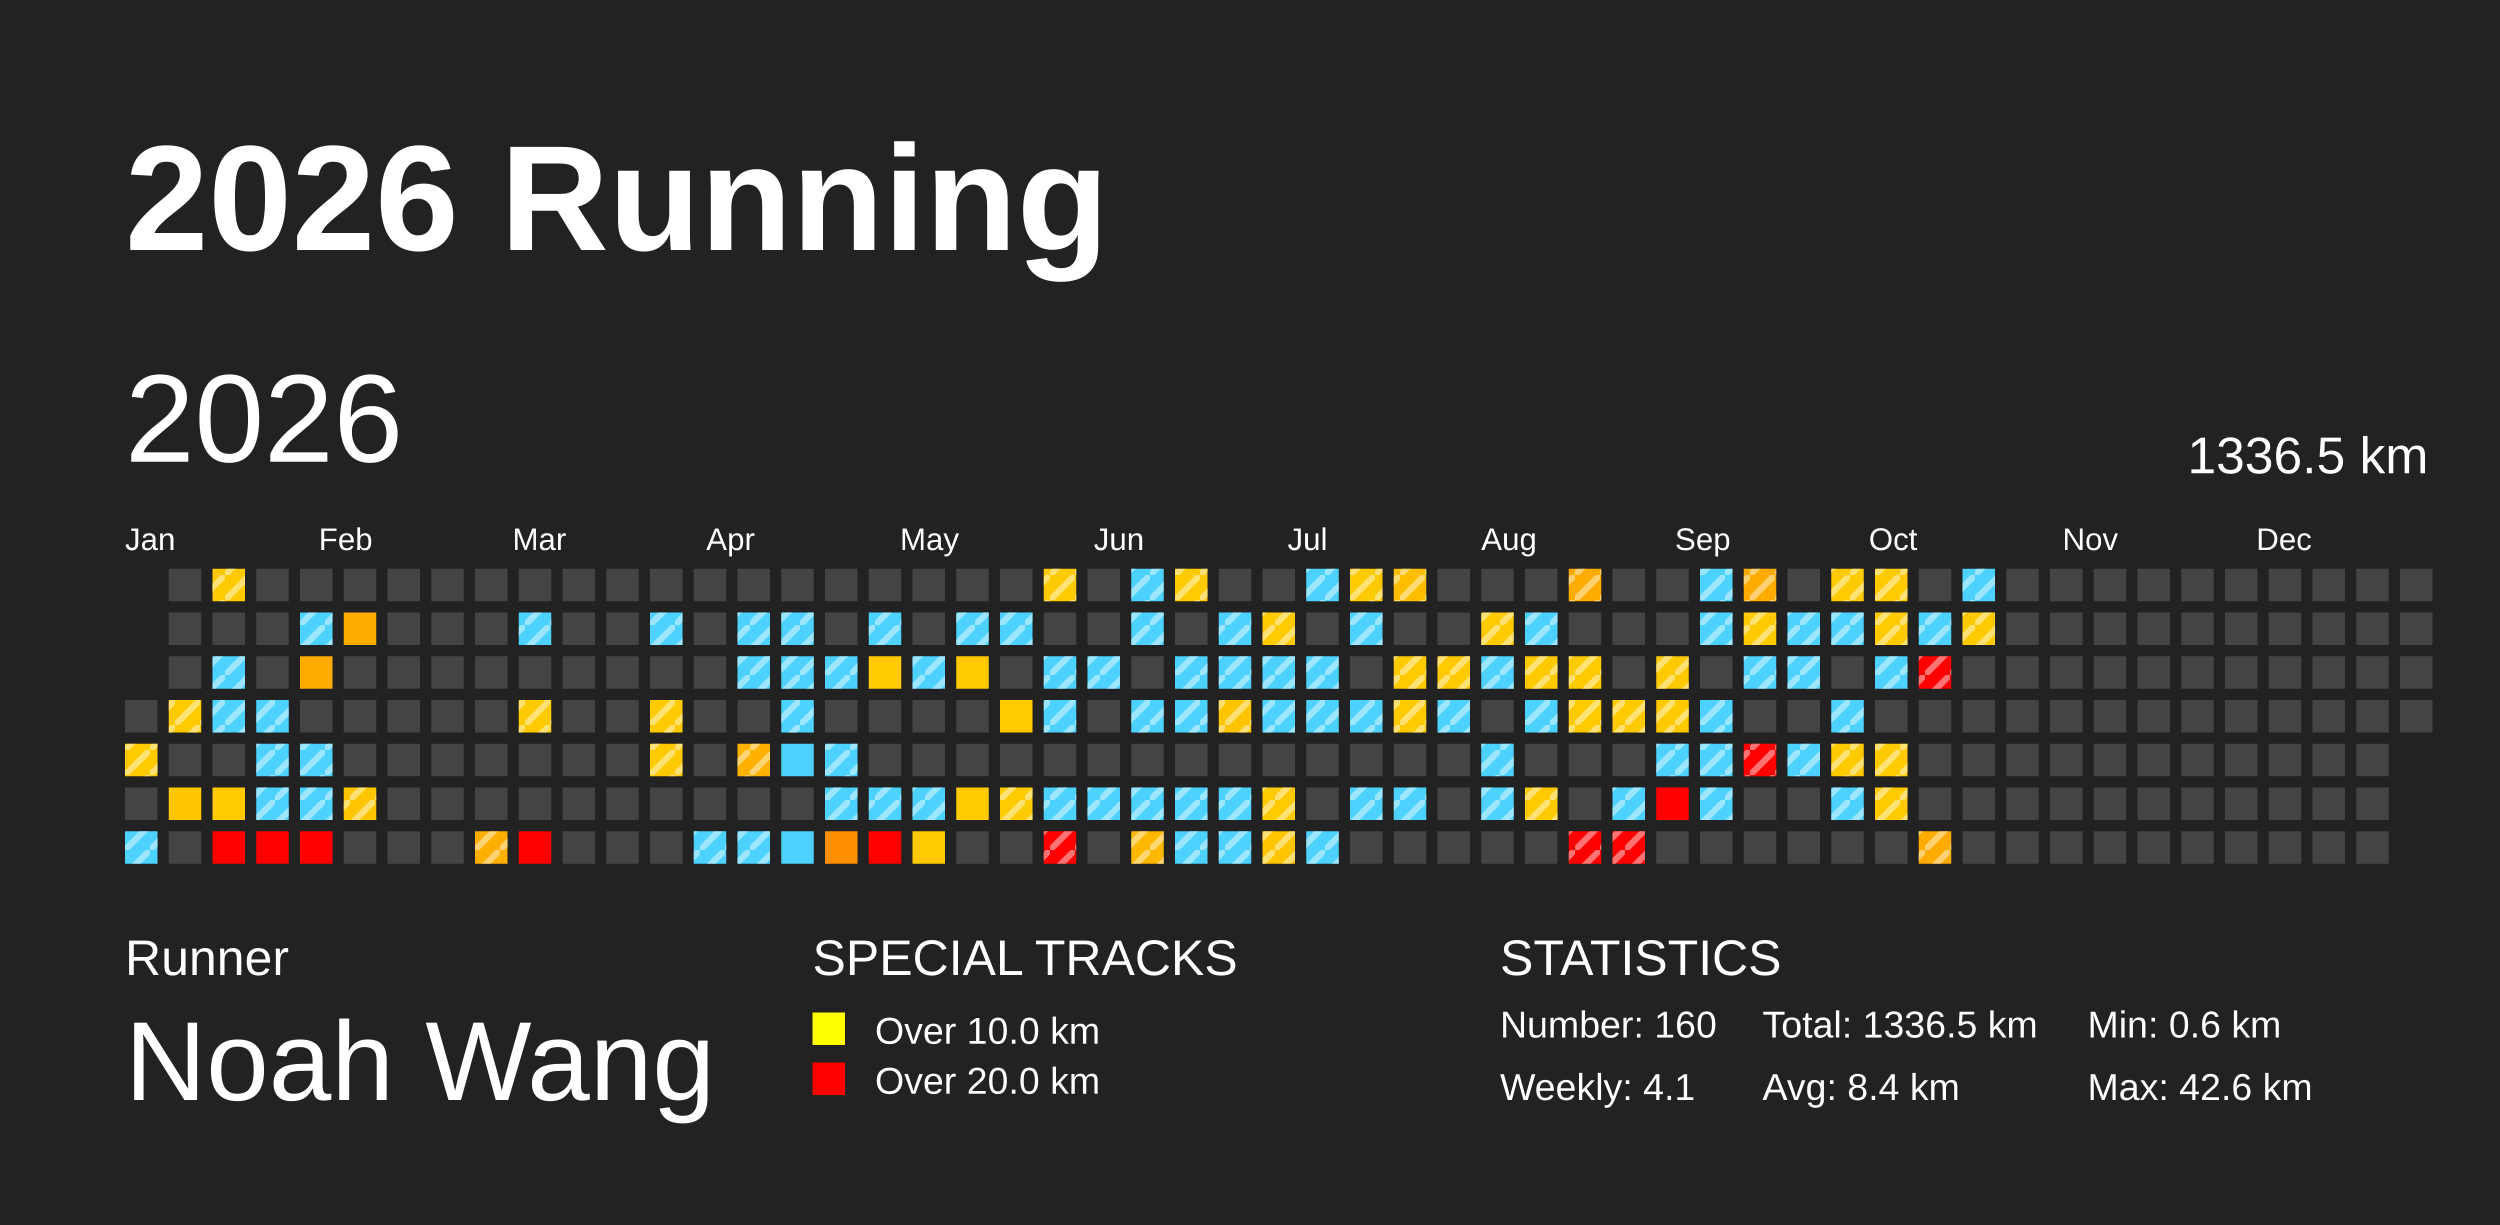
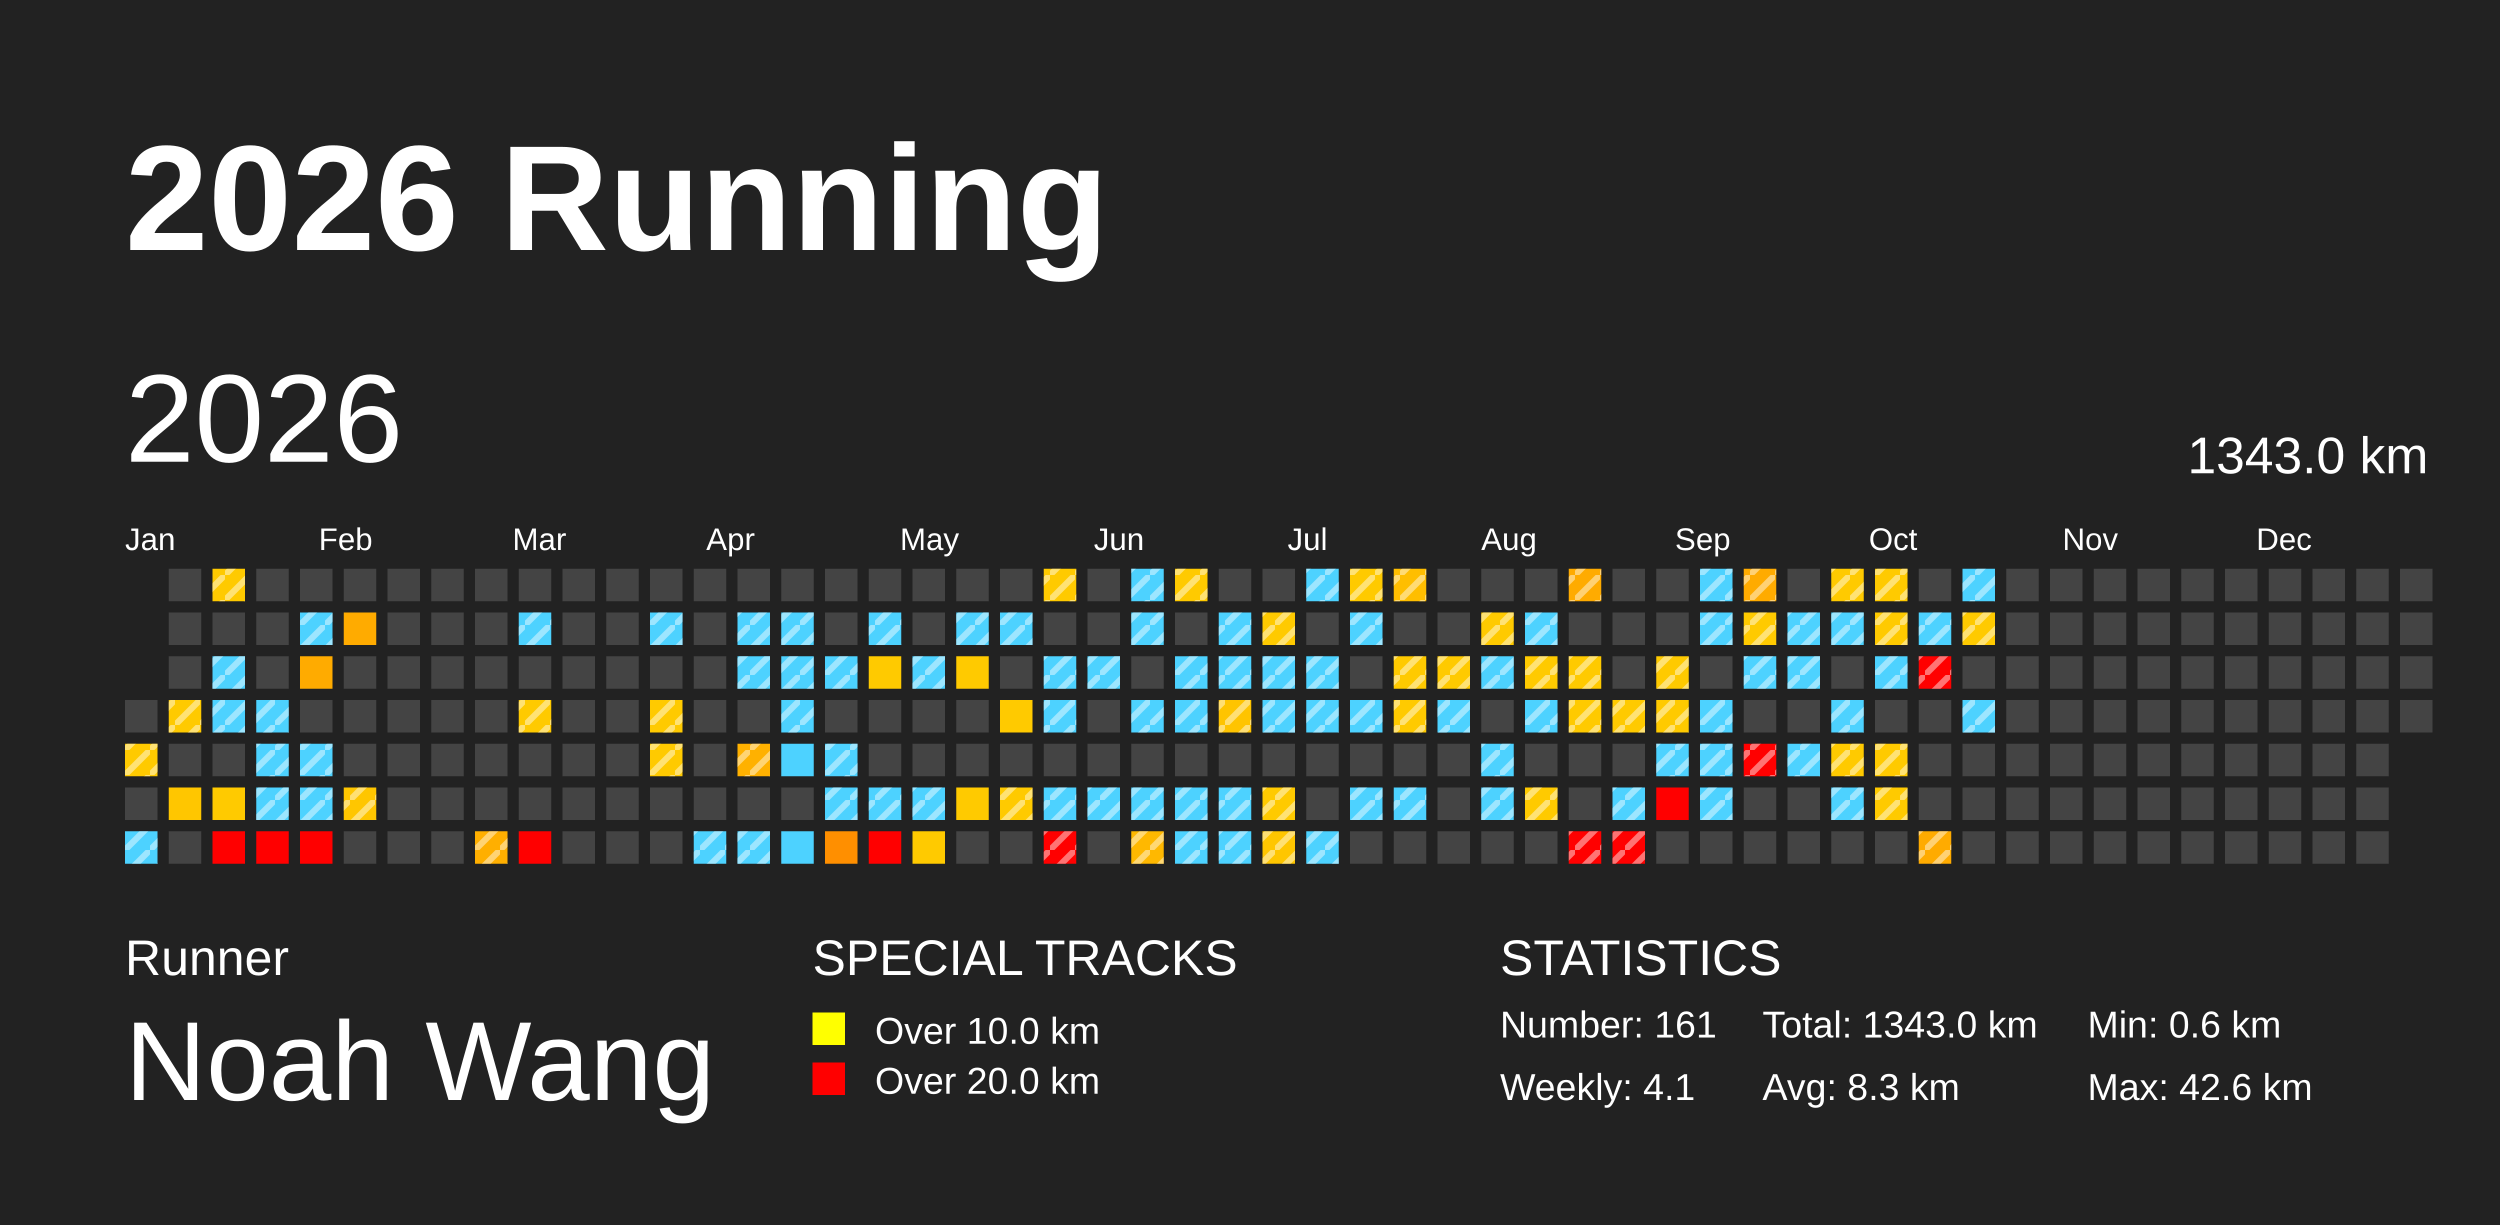
<svg xmlns="http://www.w3.org/2000/svg" baseProfile="full" height="98mm" version="1.1" viewBox="0,0,200,98" width="200mm">
  <defs>
    <pattern height="2" id="indoor-stripe" patternUnits="userSpaceOnUse" width="2">
      <line stroke="white" stroke-opacity="0.45" stroke-width="0.5" x1="0" x2="2" y1="2" y2="0" />
    </pattern>
  </defs>
  <rect fill="#222222" height="98" width="200" x="0" y="0" />
  <text fill="#FFFFFF" style="font-size:12px; font-family:Arial; font-weight:bold;" x="10" y="20">2026 Running</text>
  <text fill="#FFFFFF" style="font-size:4px; font-family:Arial" x="10" y="78">Runner</text>
  <text fill="#FFFFFF" style="font-size:9px; font-family:Arial" x="10" y="88">Noah Wang</text>
  <text fill="#FFFFFF" style="font-size:4px; font-family:Arial" x="65" y="78">SPECIAL TRACKS</text>
  <rect fill="yellow" height="2.6" width="2.6" x="65" y="81" />
  <text fill="#FFFFFF" style="font-size:3px; font-family:Arial" x="70" y="83.5">Over 10.0 km</text>
  <rect fill="red" height="2.6" width="2.6" x="65" y="85" />
  <text fill="#FFFFFF" style="font-size:3px; font-family:Arial" x="70" y="87.5">Over 20.0 km</text>
  <text fill="#FFFFFF" style="font-size:4px; font-family:Arial" x="120" y="78">STATISTICS</text>
-   <text fill="#FFFFFF" style="font-size:3px; font-family:Arial" x="120" y="83">Number: 160</text>
+   <text fill="#FFFFFF" style="font-size:3px; font-family:Arial" x="120" y="83">Number: 161</text>
  <text fill="#FFFFFF" style="font-size:3px; font-family:Arial" x="120" y="88">Weekly: 4.1</text>
-   <text fill="#FFFFFF" style="font-size:3px; font-family:Arial" x="141" y="83">Total: 1336.5 km</text>
-   <text fill="#FFFFFF" style="font-size:3px; font-family:Arial" x="141" y="88">Avg: 8.4 km</text>
+   <text fill="#FFFFFF" style="font-size:3px; font-family:Arial" x="141" y="83">Total: 1343.0 km</text>
+   <text fill="#FFFFFF" style="font-size:3px; font-family:Arial" x="141" y="88">Avg: 8.3 km</text>
  <text fill="#FFFFFF" style="font-size:3px; font-family:Arial" x="167" y="83">Min: 0.6 km</text>
  <text fill="#FFFFFF" style="font-size:3px; font-family:Arial" x="167" y="88">Max: 42.6 km</text>
  <text dominant-baseline="hanging" fill="#FFFFFF" style="font-size:10.0px; font-family:Arial;" x="10" y="30">2026</text>
-   <text dominant-baseline="hanging" fill="#FFFFFF" style="font-size:4.125px; font-family:Arial;" x="175" y="35">1336.5 km</text>
+   <text dominant-baseline="hanging" fill="#FFFFFF" style="font-size:4.125px; font-family:Arial;" x="175" y="35">1343.0 km</text>
  <text fill="#FFFFFF" style="font-size:2.5px; font-family:Arial" x="10.0" y="44">Jan</text>
  <text fill="#FFFFFF" style="font-size:2.5px; font-family:Arial" x="25.5" y="44">Feb</text>
  <text fill="#FFFFFF" style="font-size:2.5px; font-family:Arial" x="41.0" y="44">Mar</text>
  <text fill="#FFFFFF" style="font-size:2.5px; font-family:Arial" x="56.5" y="44">Apr</text>
  <text fill="#FFFFFF" style="font-size:2.5px; font-family:Arial" x="72.0" y="44">May</text>
  <text fill="#FFFFFF" style="font-size:2.5px; font-family:Arial" x="87.5" y="44">Jun</text>
  <text fill="#FFFFFF" style="font-size:2.5px; font-family:Arial" x="103.0" y="44">Jul</text>
  <text fill="#FFFFFF" style="font-size:2.5px; font-family:Arial" x="118.5" y="44">Aug</text>
  <text fill="#FFFFFF" style="font-size:2.5px; font-family:Arial" x="134.0" y="44">Sep</text>
  <text fill="#FFFFFF" style="font-size:2.5px; font-family:Arial" x="149.5" y="44">Oct</text>
  <text fill="#FFFFFF" style="font-size:2.5px; font-family:Arial" x="165.0" y="44">Nov</text>
  <text fill="#FFFFFF" style="font-size:2.5px; font-family:Arial" x="180.5" y="44">Dec</text>
  <rect fill="#444444" height="2.6" width="2.6" x="10.0" y="56.0" />
  <rect fill="#ffca00" height="2.6" width="2.6" x="10.0" y="59.5" />
  <rect fill="url(#indoor-stripe)" height="2.6" style="pointer-events: none;" width="2.6" x="10.0" y="59.5" />
  <rect fill="#444444" height="2.6" width="2.6" x="10.0" y="63.0" />
  <rect fill="#4dd2ff" height="2.6" width="2.6" x="10.0" y="66.5" />
  <rect fill="url(#indoor-stripe)" height="2.6" style="pointer-events: none;" width="2.6" x="10.0" y="66.5" />
  <rect fill="#444444" height="2.6" width="2.6" x="13.5" y="45.5" />
  <rect fill="#444444" height="2.6" width="2.6" x="13.5" y="49.0" />
  <rect fill="#444444" height="2.6" width="2.6" x="13.5" y="52.5" />
  <rect fill="#ffca00" height="2.6" width="2.6" x="13.5" y="56.0" />
  <rect fill="url(#indoor-stripe)" height="2.6" style="pointer-events: none;" width="2.6" x="13.5" y="56.0" />
  <rect fill="#444444" height="2.6" width="2.6" x="13.5" y="59.5" />
  <rect fill="#ffc600" height="2.6" width="2.6" x="13.5" y="63.0" />
  <rect fill="#444444" height="2.6" width="2.6" x="13.5" y="66.5" />
  <rect fill="#ffca00" height="2.6" width="2.6" x="17.0" y="45.5" />
  <rect fill="url(#indoor-stripe)" height="2.6" style="pointer-events: none;" width="2.6" x="17.0" y="45.5" />
  <rect fill="#444444" height="2.6" width="2.6" x="17.0" y="49.0" />
  <rect fill="#4dd2ff" height="2.6" width="2.6" x="17.0" y="52.5" />
  <rect fill="url(#indoor-stripe)" height="2.6" style="pointer-events: none;" width="2.6" x="17.0" y="52.5" />
  <rect fill="#4dd2ff" height="2.6" width="2.6" x="17.0" y="56.0" />
  <rect fill="url(#indoor-stripe)" height="2.6" style="pointer-events: none;" width="2.6" x="17.0" y="56.0" />
  <rect fill="#444444" height="2.6" width="2.6" x="17.0" y="59.5" />
  <rect fill="#ffca00" height="2.6" width="2.6" x="17.0" y="63.0" />
  <rect fill="red" height="2.6" width="2.6" x="17.0" y="66.5" />
  <rect fill="#444444" height="2.6" width="2.6" x="20.5" y="45.5" />
  <rect fill="#444444" height="2.6" width="2.6" x="20.5" y="49.0" />
  <rect fill="#444444" height="2.6" width="2.6" x="20.5" y="52.5" />
  <rect fill="#4dd2ff" height="2.6" width="2.6" x="20.5" y="56.0" />
  <rect fill="url(#indoor-stripe)" height="2.6" style="pointer-events: none;" width="2.6" x="20.5" y="56.0" />
  <rect fill="#4dd2ff" height="2.6" width="2.6" x="20.5" y="59.5" />
  <rect fill="url(#indoor-stripe)" height="2.6" style="pointer-events: none;" width="2.6" x="20.5" y="59.5" />
  <rect fill="#4dd2ff" height="2.6" width="2.6" x="20.5" y="63.0" />
  <rect fill="url(#indoor-stripe)" height="2.6" style="pointer-events: none;" width="2.6" x="20.5" y="63.0" />
  <rect fill="red" height="2.6" width="2.6" x="20.5" y="66.5" />
  <rect fill="#444444" height="2.6" width="2.6" x="24.0" y="45.5" />
  <rect fill="#4dd2ff" height="2.6" width="2.6" x="24.0" y="49.0" />
  <rect fill="url(#indoor-stripe)" height="2.6" style="pointer-events: none;" width="2.6" x="24.0" y="49.0" />
  <rect fill="#ffab00" height="2.6" width="2.6" x="24.0" y="52.5" />
  <rect fill="#444444" height="2.6" width="2.6" x="24.0" y="56.0" />
  <rect fill="#4dd2ff" height="2.6" width="2.6" x="24.0" y="59.5" />
  <rect fill="url(#indoor-stripe)" height="2.6" style="pointer-events: none;" width="2.6" x="24.0" y="59.5" />
  <rect fill="#4dd2ff" height="2.6" width="2.6" x="24.0" y="63.0" />
  <rect fill="url(#indoor-stripe)" height="2.6" style="pointer-events: none;" width="2.6" x="24.0" y="63.0" />
  <rect fill="red" height="2.6" width="2.6" x="24.0" y="66.5" />
  <rect fill="#444444" height="2.6" width="2.6" x="27.5" y="45.5" />
  <rect fill="#ffab00" height="2.6" width="2.6" x="27.5" y="49.0" />
  <rect fill="#444444" height="2.6" width="2.6" x="27.5" y="52.5" />
  <rect fill="#444444" height="2.6" width="2.6" x="27.5" y="56.0" />
  <rect fill="#444444" height="2.6" width="2.6" x="27.5" y="59.5" />
  <rect fill="#ffc600" height="2.6" width="2.6" x="27.5" y="63.0" />
  <rect fill="url(#indoor-stripe)" height="2.6" style="pointer-events: none;" width="2.6" x="27.5" y="63.0" />
  <rect fill="#444444" height="2.6" width="2.6" x="27.5" y="66.5" />
  <rect fill="#444444" height="2.6" width="2.6" x="31.0" y="45.5" />
  <rect fill="#444444" height="2.6" width="2.6" x="31.0" y="49.0" />
  <rect fill="#444444" height="2.6" width="2.6" x="31.0" y="52.5" />
  <rect fill="#444444" height="2.6" width="2.6" x="31.0" y="56.0" />
  <rect fill="#444444" height="2.6" width="2.6" x="31.0" y="59.5" />
  <rect fill="#444444" height="2.6" width="2.6" x="31.0" y="63.0" />
  <rect fill="#444444" height="2.6" width="2.6" x="31.0" y="66.5" />
  <rect fill="#444444" height="2.6" width="2.6" x="34.5" y="45.5" />
  <rect fill="#444444" height="2.6" width="2.6" x="34.5" y="49.0" />
  <rect fill="#444444" height="2.6" width="2.6" x="34.5" y="52.5" />
  <rect fill="#444444" height="2.6" width="2.6" x="34.5" y="56.0" />
  <rect fill="#444444" height="2.6" width="2.6" x="34.5" y="59.5" />
  <rect fill="#444444" height="2.6" width="2.6" x="34.5" y="63.0" />
  <rect fill="#444444" height="2.6" width="2.6" x="34.5" y="66.5" />
  <rect fill="#444444" height="2.6" width="2.6" x="38.0" y="45.5" />
  <rect fill="#444444" height="2.6" width="2.6" x="38.0" y="49.0" />
  <rect fill="#444444" height="2.6" width="2.6" x="38.0" y="52.5" />
  <rect fill="#444444" height="2.6" width="2.6" x="38.0" y="56.0" />
  <rect fill="#444444" height="2.6" width="2.6" x="38.0" y="59.5" />
  <rect fill="#444444" height="2.6" width="2.6" x="38.0" y="63.0" />
  <rect fill="#ffaf00" height="2.6" width="2.6" x="38.0" y="66.5" />
  <rect fill="url(#indoor-stripe)" height="2.6" style="pointer-events: none;" width="2.6" x="38.0" y="66.5" />
  <rect fill="#444444" height="2.6" width="2.6" x="41.5" y="45.5" />
  <rect fill="#4dd2ff" height="2.6" width="2.6" x="41.5" y="49.0" />
  <rect fill="url(#indoor-stripe)" height="2.6" style="pointer-events: none;" width="2.6" x="41.5" y="49.0" />
  <rect fill="#444444" height="2.6" width="2.6" x="41.5" y="52.5" />
  <rect fill="#ffca00" height="2.6" width="2.6" x="41.5" y="56.0" />
  <rect fill="url(#indoor-stripe)" height="2.6" style="pointer-events: none;" width="2.6" x="41.5" y="56.0" />
  <rect fill="#444444" height="2.6" width="2.6" x="41.5" y="59.5" />
  <rect fill="#444444" height="2.6" width="2.6" x="41.5" y="63.0" />
  <rect fill="red" height="2.6" width="2.6" x="41.5" y="66.5" />
  <rect fill="#444444" height="2.6" width="2.6" x="45.0" y="45.5" />
  <rect fill="#444444" height="2.6" width="2.6" x="45.0" y="49.0" />
  <rect fill="#444444" height="2.6" width="2.6" x="45.0" y="52.5" />
  <rect fill="#444444" height="2.6" width="2.6" x="45.0" y="56.0" />
  <rect fill="#444444" height="2.6" width="2.6" x="45.0" y="59.5" />
  <rect fill="#444444" height="2.6" width="2.6" x="45.0" y="63.0" />
  <rect fill="#444444" height="2.6" width="2.6" x="45.0" y="66.5" />
  <rect fill="#444444" height="2.6" width="2.6" x="48.5" y="45.5" />
  <rect fill="#444444" height="2.6" width="2.6" x="48.5" y="49.0" />
  <rect fill="#444444" height="2.6" width="2.6" x="48.5" y="52.5" />
  <rect fill="#444444" height="2.6" width="2.6" x="48.5" y="56.0" />
  <rect fill="#444444" height="2.6" width="2.6" x="48.5" y="59.5" />
  <rect fill="#444444" height="2.6" width="2.6" x="48.5" y="63.0" />
  <rect fill="#444444" height="2.6" width="2.6" x="48.5" y="66.5" />
  <rect fill="#444444" height="2.6" width="2.6" x="52.0" y="45.5" />
  <rect fill="#4dd2ff" height="2.6" width="2.6" x="52.0" y="49.0" />
  <rect fill="url(#indoor-stripe)" height="2.6" style="pointer-events: none;" width="2.6" x="52.0" y="49.0" />
  <rect fill="#444444" height="2.6" width="2.6" x="52.0" y="52.5" />
  <rect fill="#ffca00" height="2.6" width="2.6" x="52.0" y="56.0" />
  <rect fill="url(#indoor-stripe)" height="2.6" style="pointer-events: none;" width="2.6" x="52.0" y="56.0" />
  <rect fill="#ffca00" height="2.6" width="2.6" x="52.0" y="59.5" />
  <rect fill="url(#indoor-stripe)" height="2.6" style="pointer-events: none;" width="2.6" x="52.0" y="59.5" />
  <rect fill="#444444" height="2.6" width="2.6" x="52.0" y="63.0" />
  <rect fill="#444444" height="2.6" width="2.6" x="52.0" y="66.5" />
  <rect fill="#444444" height="2.6" width="2.6" x="55.5" y="45.5" />
  <rect fill="#444444" height="2.6" width="2.6" x="55.5" y="49.0" />
  <rect fill="#444444" height="2.6" width="2.6" x="55.5" y="52.5" />
  <rect fill="#444444" height="2.6" width="2.6" x="55.5" y="56.0" />
  <rect fill="#444444" height="2.6" width="2.6" x="55.5" y="59.5" />
  <rect fill="#444444" height="2.6" width="2.6" x="55.5" y="63.0" />
  <rect fill="#4dd2ff" height="2.6" width="2.6" x="55.5" y="66.5" />
  <rect fill="url(#indoor-stripe)" height="2.6" style="pointer-events: none;" width="2.6" x="55.5" y="66.5" />
  <rect fill="#444444" height="2.6" width="2.6" x="59.0" y="45.5" />
  <rect fill="#4dd2ff" height="2.6" width="2.6" x="59.0" y="49.0" />
  <rect fill="url(#indoor-stripe)" height="2.6" style="pointer-events: none;" width="2.6" x="59.0" y="49.0" />
  <rect fill="#4dd2ff" height="2.6" width="2.6" x="59.0" y="52.5" />
  <rect fill="url(#indoor-stripe)" height="2.6" style="pointer-events: none;" width="2.6" x="59.0" y="52.5" />
  <rect fill="#444444" height="2.6" width="2.6" x="59.0" y="56.0" />
  <rect fill="#ffb100" height="2.6" width="2.6" x="59.0" y="59.5" />
  <rect fill="url(#indoor-stripe)" height="2.6" style="pointer-events: none;" width="2.6" x="59.0" y="59.5" />
  <rect fill="#444444" height="2.6" width="2.6" x="59.0" y="63.0" />
  <rect fill="#4dd2ff" height="2.6" width="2.6" x="59.0" y="66.5" />
  <rect fill="url(#indoor-stripe)" height="2.6" style="pointer-events: none;" width="2.6" x="59.0" y="66.5" />
  <rect fill="#444444" height="2.6" width="2.6" x="62.5" y="45.5" />
  <rect fill="#4dd2ff" height="2.6" width="2.6" x="62.5" y="49.0" />
  <rect fill="url(#indoor-stripe)" height="2.6" style="pointer-events: none;" width="2.6" x="62.5" y="49.0" />
  <rect fill="#4dd2ff" height="2.6" width="2.6" x="62.5" y="52.5" />
  <rect fill="url(#indoor-stripe)" height="2.6" style="pointer-events: none;" width="2.6" x="62.5" y="52.5" />
  <rect fill="#4dd2ff" height="2.6" width="2.6" x="62.5" y="56.0" />
  <rect fill="url(#indoor-stripe)" height="2.6" style="pointer-events: none;" width="2.6" x="62.5" y="56.0" />
  <rect fill="#4dd2ff" height="2.6" width="2.6" x="62.5" y="59.5" />
  <rect fill="#444444" height="2.6" width="2.6" x="62.5" y="63.0" />
  <rect fill="#4dd2ff" height="2.6" width="2.6" x="62.5" y="66.5" />
  <rect fill="#444444" height="2.6" width="2.6" x="66.0" y="45.5" />
  <rect fill="#444444" height="2.6" width="2.6" x="66.0" y="49.0" />
  <rect fill="#4dd2ff" height="2.6" width="2.6" x="66.0" y="52.5" />
  <rect fill="url(#indoor-stripe)" height="2.6" style="pointer-events: none;" width="2.6" x="66.0" y="52.5" />
  <rect fill="#444444" height="2.6" width="2.6" x="66.0" y="56.0" />
  <rect fill="#4dd2ff" height="2.6" width="2.6" x="66.0" y="59.5" />
  <rect fill="url(#indoor-stripe)" height="2.6" style="pointer-events: none;" width="2.6" x="66.0" y="59.5" />
  <rect fill="#4dd2ff" height="2.6" width="2.6" x="66.0" y="63.0" />
  <rect fill="url(#indoor-stripe)" height="2.6" style="pointer-events: none;" width="2.6" x="66.0" y="63.0" />
  <rect fill="#ff8f00" height="2.6" width="2.6" x="66.0" y="66.5" />
  <rect fill="#444444" height="2.6" width="2.6" x="69.5" y="45.5" />
  <rect fill="#4dd2ff" height="2.6" width="2.6" x="69.5" y="49.0" />
  <rect fill="url(#indoor-stripe)" height="2.6" style="pointer-events: none;" width="2.6" x="69.5" y="49.0" />
  <rect fill="#ffca00" height="2.6" width="2.6" x="69.5" y="52.5" />
  <rect fill="#444444" height="2.6" width="2.6" x="69.5" y="56.0" />
  <rect fill="#444444" height="2.6" width="2.6" x="69.5" y="59.5" />
  <rect fill="#4dd2ff" height="2.6" width="2.6" x="69.5" y="63.0" />
  <rect fill="url(#indoor-stripe)" height="2.6" style="pointer-events: none;" width="2.6" x="69.5" y="63.0" />
  <rect fill="red" height="2.6" width="2.6" x="69.5" y="66.5" />
  <rect fill="#444444" height="2.6" width="2.6" x="73.0" y="45.5" />
  <rect fill="#444444" height="2.6" width="2.6" x="73.0" y="49.0" />
  <rect fill="#4dd2ff" height="2.6" width="2.6" x="73.0" y="52.5" />
  <rect fill="url(#indoor-stripe)" height="2.6" style="pointer-events: none;" width="2.6" x="73.0" y="52.5" />
  <rect fill="#444444" height="2.6" width="2.6" x="73.0" y="56.0" />
  <rect fill="#444444" height="2.6" width="2.6" x="73.0" y="59.5" />
  <rect fill="#4dd2ff" height="2.6" width="2.6" x="73.0" y="63.0" />
  <rect fill="url(#indoor-stripe)" height="2.6" style="pointer-events: none;" width="2.6" x="73.0" y="63.0" />
  <rect fill="#ffca00" height="2.6" width="2.6" x="73.0" y="66.5" />
  <rect fill="#444444" height="2.6" width="2.6" x="76.5" y="45.5" />
  <rect fill="#4dd2ff" height="2.6" width="2.6" x="76.5" y="49.0" />
  <rect fill="url(#indoor-stripe)" height="2.6" style="pointer-events: none;" width="2.6" x="76.5" y="49.0" />
  <rect fill="#ffca00" height="2.6" width="2.6" x="76.5" y="52.5" />
  <rect fill="#444444" height="2.6" width="2.6" x="76.5" y="56.0" />
  <rect fill="#444444" height="2.6" width="2.6" x="76.5" y="59.5" />
  <rect fill="#ffca00" height="2.6" width="2.6" x="76.5" y="63.0" />
  <rect fill="#444444" height="2.6" width="2.6" x="76.5" y="66.5" />
  <rect fill="#444444" height="2.6" width="2.6" x="80.0" y="45.5" />
  <rect fill="#4dd2ff" height="2.6" width="2.6" x="80.0" y="49.0" />
  <rect fill="url(#indoor-stripe)" height="2.6" style="pointer-events: none;" width="2.6" x="80.0" y="49.0" />
  <rect fill="#444444" height="2.6" width="2.6" x="80.0" y="52.5" />
  <rect fill="#ffca00" height="2.6" width="2.6" x="80.0" y="56.0" />
  <rect fill="#444444" height="2.6" width="2.6" x="80.0" y="59.5" />
  <rect fill="#ffca00" height="2.6" width="2.6" x="80.0" y="63.0" />
  <rect fill="url(#indoor-stripe)" height="2.6" style="pointer-events: none;" width="2.6" x="80.0" y="63.0" />
  <rect fill="#444444" height="2.6" width="2.6" x="80.0" y="66.5" />
  <rect fill="#ffca00" height="2.6" width="2.6" x="83.5" y="45.5" />
  <rect fill="url(#indoor-stripe)" height="2.6" style="pointer-events: none;" width="2.6" x="83.5" y="45.5" />
  <rect fill="#444444" height="2.6" width="2.6" x="83.5" y="49.0" />
  <rect fill="#4dd2ff" height="2.6" width="2.6" x="83.5" y="52.5" />
  <rect fill="url(#indoor-stripe)" height="2.6" style="pointer-events: none;" width="2.6" x="83.5" y="52.5" />
  <rect fill="#4dd2ff" height="2.6" width="2.6" x="83.5" y="56.0" />
  <rect fill="url(#indoor-stripe)" height="2.6" style="pointer-events: none;" width="2.6" x="83.5" y="56.0" />
  <rect fill="#444444" height="2.6" width="2.6" x="83.5" y="59.5" />
  <rect fill="#4dd2ff" height="2.6" width="2.6" x="83.5" y="63.0" />
  <rect fill="url(#indoor-stripe)" height="2.6" style="pointer-events: none;" width="2.6" x="83.5" y="63.0" />
  <rect fill="red" height="2.6" width="2.6" x="83.5" y="66.5" />
  <rect fill="url(#indoor-stripe)" height="2.6" style="pointer-events: none;" width="2.6" x="83.5" y="66.5" />
  <rect fill="#444444" height="2.6" width="2.6" x="87.0" y="45.5" />
  <rect fill="#444444" height="2.6" width="2.6" x="87.0" y="49.0" />
  <rect fill="#4dd2ff" height="2.6" width="2.6" x="87.0" y="52.5" />
  <rect fill="url(#indoor-stripe)" height="2.6" style="pointer-events: none;" width="2.6" x="87.0" y="52.5" />
  <rect fill="#444444" height="2.6" width="2.6" x="87.0" y="56.0" />
  <rect fill="#444444" height="2.6" width="2.6" x="87.0" y="59.5" />
  <rect fill="#4dd2ff" height="2.6" width="2.6" x="87.0" y="63.0" />
  <rect fill="url(#indoor-stripe)" height="2.6" style="pointer-events: none;" width="2.6" x="87.0" y="63.0" />
  <rect fill="#444444" height="2.6" width="2.6" x="87.0" y="66.5" />
  <rect fill="#4dd2ff" height="2.6" width="2.6" x="90.5" y="45.5" />
  <rect fill="url(#indoor-stripe)" height="2.6" style="pointer-events: none;" width="2.6" x="90.5" y="45.5" />
  <rect fill="#4dd2ff" height="2.6" width="2.6" x="90.5" y="49.0" />
  <rect fill="url(#indoor-stripe)" height="2.6" style="pointer-events: none;" width="2.6" x="90.5" y="49.0" />
  <rect fill="#444444" height="2.6" width="2.6" x="90.5" y="52.5" />
  <rect fill="#4dd2ff" height="2.6" width="2.6" x="90.5" y="56.0" />
  <rect fill="url(#indoor-stripe)" height="2.6" style="pointer-events: none;" width="2.6" x="90.5" y="56.0" />
  <rect fill="#444444" height="2.6" width="2.6" x="90.5" y="59.5" />
  <rect fill="#4dd2ff" height="2.6" width="2.6" x="90.5" y="63.0" />
  <rect fill="url(#indoor-stripe)" height="2.6" style="pointer-events: none;" width="2.6" x="90.5" y="63.0" />
  <rect fill="#ffb800" height="2.6" width="2.6" x="90.5" y="66.5" />
  <rect fill="url(#indoor-stripe)" height="2.6" style="pointer-events: none;" width="2.6" x="90.5" y="66.5" />
  <rect fill="#ffca00" height="2.6" width="2.6" x="94.0" y="45.5" />
  <rect fill="url(#indoor-stripe)" height="2.6" style="pointer-events: none;" width="2.6" x="94.0" y="45.5" />
  <rect fill="#444444" height="2.6" width="2.6" x="94.0" y="49.0" />
  <rect fill="#4dd2ff" height="2.6" width="2.6" x="94.0" y="52.5" />
  <rect fill="url(#indoor-stripe)" height="2.6" style="pointer-events: none;" width="2.6" x="94.0" y="52.5" />
  <rect fill="#4dd2ff" height="2.6" width="2.6" x="94.0" y="56.0" />
  <rect fill="url(#indoor-stripe)" height="2.6" style="pointer-events: none;" width="2.6" x="94.0" y="56.0" />
  <rect fill="#444444" height="2.6" width="2.6" x="94.0" y="59.5" />
  <rect fill="#4dd2ff" height="2.6" width="2.6" x="94.0" y="63.0" />
  <rect fill="url(#indoor-stripe)" height="2.6" style="pointer-events: none;" width="2.6" x="94.0" y="63.0" />
  <rect fill="#4dd2ff" height="2.6" width="2.6" x="94.0" y="66.5" />
  <rect fill="url(#indoor-stripe)" height="2.6" style="pointer-events: none;" width="2.6" x="94.0" y="66.5" />
  <rect fill="#444444" height="2.6" width="2.6" x="97.5" y="45.5" />
  <rect fill="#4dd2ff" height="2.6" width="2.6" x="97.5" y="49.0" />
  <rect fill="url(#indoor-stripe)" height="2.6" style="pointer-events: none;" width="2.6" x="97.5" y="49.0" />
  <rect fill="#4dd2ff" height="2.6" width="2.6" x="97.5" y="52.5" />
  <rect fill="url(#indoor-stripe)" height="2.6" style="pointer-events: none;" width="2.6" x="97.5" y="52.5" />
  <rect fill="#ffc400" height="2.6" width="2.6" x="97.5" y="56.0" />
  <rect fill="url(#indoor-stripe)" height="2.6" style="pointer-events: none;" width="2.6" x="97.5" y="56.0" />
  <rect fill="#444444" height="2.6" width="2.6" x="97.5" y="59.5" />
  <rect fill="#4dd2ff" height="2.6" width="2.6" x="97.5" y="63.0" />
  <rect fill="url(#indoor-stripe)" height="2.6" style="pointer-events: none;" width="2.6" x="97.5" y="63.0" />
  <rect fill="#4dd2ff" height="2.6" width="2.6" x="97.5" y="66.5" />
  <rect fill="url(#indoor-stripe)" height="2.6" style="pointer-events: none;" width="2.6" x="97.5" y="66.5" />
  <rect fill="#444444" height="2.6" width="2.6" x="101.0" y="45.5" />
  <rect fill="#ffca00" height="2.6" width="2.6" x="101.0" y="49.0" />
  <rect fill="url(#indoor-stripe)" height="2.6" style="pointer-events: none;" width="2.6" x="101.0" y="49.0" />
  <rect fill="#4dd2ff" height="2.6" width="2.6" x="101.0" y="52.5" />
  <rect fill="url(#indoor-stripe)" height="2.6" style="pointer-events: none;" width="2.6" x="101.0" y="52.5" />
  <rect fill="#4dd2ff" height="2.6" width="2.6" x="101.0" y="56.0" />
  <rect fill="url(#indoor-stripe)" height="2.6" style="pointer-events: none;" width="2.6" x="101.0" y="56.0" />
  <rect fill="#444444" height="2.6" width="2.6" x="101.0" y="59.5" />
  <rect fill="#ffca00" height="2.6" width="2.6" x="101.0" y="63.0" />
  <rect fill="url(#indoor-stripe)" height="2.6" style="pointer-events: none;" width="2.6" x="101.0" y="63.0" />
  <rect fill="#ffc600" height="2.6" width="2.6" x="101.0" y="66.5" />
  <rect fill="url(#indoor-stripe)" height="2.6" style="pointer-events: none;" width="2.6" x="101.0" y="66.5" />
  <rect fill="#4dd2ff" height="2.6" width="2.6" x="104.5" y="45.5" />
  <rect fill="url(#indoor-stripe)" height="2.6" style="pointer-events: none;" width="2.6" x="104.5" y="45.5" />
  <rect fill="#444444" height="2.6" width="2.6" x="104.5" y="49.0" />
  <rect fill="#4dd2ff" height="2.6" width="2.6" x="104.5" y="52.5" />
  <rect fill="url(#indoor-stripe)" height="2.6" style="pointer-events: none;" width="2.6" x="104.5" y="52.5" />
  <rect fill="#4dd2ff" height="2.6" width="2.6" x="104.5" y="56.0" />
  <rect fill="url(#indoor-stripe)" height="2.6" style="pointer-events: none;" width="2.6" x="104.5" y="56.0" />
  <rect fill="#444444" height="2.6" width="2.6" x="104.5" y="59.5" />
  <rect fill="#444444" height="2.6" width="2.6" x="104.5" y="63.0" />
  <rect fill="#4dd2ff" height="2.6" width="2.6" x="104.5" y="66.5" />
  <rect fill="url(#indoor-stripe)" height="2.6" style="pointer-events: none;" width="2.6" x="104.5" y="66.5" />
  <rect fill="#ffca00" height="2.6" width="2.6" x="108.0" y="45.5" />
  <rect fill="url(#indoor-stripe)" height="2.6" style="pointer-events: none;" width="2.6" x="108.0" y="45.5" />
  <rect fill="#4dd2ff" height="2.6" width="2.6" x="108.0" y="49.0" />
  <rect fill="url(#indoor-stripe)" height="2.6" style="pointer-events: none;" width="2.6" x="108.0" y="49.0" />
  <rect fill="#444444" height="2.6" width="2.6" x="108.0" y="52.5" />
  <rect fill="#4dd2ff" height="2.6" width="2.6" x="108.0" y="56.0" />
  <rect fill="url(#indoor-stripe)" height="2.6" style="pointer-events: none;" width="2.6" x="108.0" y="56.0" />
  <rect fill="#444444" height="2.6" width="2.6" x="108.0" y="59.5" />
  <rect fill="#4dd2ff" height="2.6" width="2.6" x="108.0" y="63.0" />
  <rect fill="url(#indoor-stripe)" height="2.6" style="pointer-events: none;" width="2.6" x="108.0" y="63.0" />
  <rect fill="#444444" height="2.6" width="2.6" x="108.0" y="66.5" />
  <rect fill="#ffbe00" height="2.6" width="2.6" x="111.5" y="45.5" />
  <rect fill="url(#indoor-stripe)" height="2.6" style="pointer-events: none;" width="2.6" x="111.5" y="45.5" />
  <rect fill="#444444" height="2.6" width="2.6" x="111.5" y="49.0" />
  <rect fill="#ffca00" height="2.6" width="2.6" x="111.5" y="52.5" />
  <rect fill="url(#indoor-stripe)" height="2.6" style="pointer-events: none;" width="2.6" x="111.5" y="52.5" />
  <rect fill="#ffca00" height="2.6" width="2.6" x="111.5" y="56.0" />
  <rect fill="url(#indoor-stripe)" height="2.6" style="pointer-events: none;" width="2.6" x="111.5" y="56.0" />
  <rect fill="#444444" height="2.6" width="2.6" x="111.5" y="59.5" />
  <rect fill="#4dd2ff" height="2.6" width="2.6" x="111.5" y="63.0" />
  <rect fill="url(#indoor-stripe)" height="2.6" style="pointer-events: none;" width="2.6" x="111.5" y="63.0" />
  <rect fill="#444444" height="2.6" width="2.6" x="111.5" y="66.5" />
  <rect fill="#444444" height="2.6" width="2.6" x="115.0" y="45.5" />
  <rect fill="#444444" height="2.6" width="2.6" x="115.0" y="49.0" />
  <rect fill="#ffca00" height="2.6" width="2.6" x="115.0" y="52.5" />
  <rect fill="url(#indoor-stripe)" height="2.6" style="pointer-events: none;" width="2.6" x="115.0" y="52.5" />
  <rect fill="#4dd2ff" height="2.6" width="2.6" x="115.0" y="56.0" />
  <rect fill="url(#indoor-stripe)" height="2.6" style="pointer-events: none;" width="2.6" x="115.0" y="56.0" />
  <rect fill="#444444" height="2.6" width="2.6" x="115.0" y="59.5" />
  <rect fill="#444444" height="2.6" width="2.6" x="115.0" y="63.0" />
  <rect fill="#444444" height="2.6" width="2.6" x="115.0" y="66.5" />
  <rect fill="#444444" height="2.6" width="2.6" x="118.5" y="45.5" />
  <rect fill="#ffca00" height="2.6" width="2.6" x="118.5" y="49.0" />
  <rect fill="url(#indoor-stripe)" height="2.6" style="pointer-events: none;" width="2.6" x="118.5" y="49.0" />
  <rect fill="#4dd2ff" height="2.6" width="2.6" x="118.5" y="52.5" />
  <rect fill="url(#indoor-stripe)" height="2.6" style="pointer-events: none;" width="2.6" x="118.5" y="52.5" />
  <rect fill="#444444" height="2.6" width="2.6" x="118.5" y="56.0" />
  <rect fill="#4dd2ff" height="2.6" width="2.6" x="118.5" y="59.5" />
  <rect fill="url(#indoor-stripe)" height="2.6" style="pointer-events: none;" width="2.6" x="118.5" y="59.5" />
  <rect fill="#4dd2ff" height="2.6" width="2.6" x="118.5" y="63.0" />
  <rect fill="url(#indoor-stripe)" height="2.6" style="pointer-events: none;" width="2.6" x="118.5" y="63.0" />
  <rect fill="#444444" height="2.6" width="2.6" x="118.5" y="66.5" />
  <rect fill="#444444" height="2.6" width="2.6" x="122.0" y="45.5" />
  <rect fill="#4dd2ff" height="2.6" width="2.6" x="122.0" y="49.0" />
  <rect fill="url(#indoor-stripe)" height="2.6" style="pointer-events: none;" width="2.6" x="122.0" y="49.0" />
  <rect fill="#ffca00" height="2.6" width="2.6" x="122.0" y="52.5" />
  <rect fill="url(#indoor-stripe)" height="2.6" style="pointer-events: none;" width="2.6" x="122.0" y="52.5" />
  <rect fill="#4dd2ff" height="2.6" width="2.6" x="122.0" y="56.0" />
  <rect fill="url(#indoor-stripe)" height="2.6" style="pointer-events: none;" width="2.6" x="122.0" y="56.0" />
  <rect fill="#444444" height="2.6" width="2.6" x="122.0" y="59.5" />
  <rect fill="#ffca00" height="2.6" width="2.6" x="122.0" y="63.0" />
  <rect fill="url(#indoor-stripe)" height="2.6" style="pointer-events: none;" width="2.6" x="122.0" y="63.0" />
  <rect fill="#444444" height="2.6" width="2.6" x="122.0" y="66.5" />
  <rect fill="#ffab00" height="2.6" width="2.6" x="125.5" y="45.5" />
  <rect fill="url(#indoor-stripe)" height="2.6" style="pointer-events: none;" width="2.6" x="125.5" y="45.5" />
  <rect fill="#444444" height="2.6" width="2.6" x="125.5" y="49.0" />
  <rect fill="#ffca00" height="2.6" width="2.6" x="125.5" y="52.5" />
  <rect fill="url(#indoor-stripe)" height="2.6" style="pointer-events: none;" width="2.6" x="125.5" y="52.5" />
  <rect fill="#ffca00" height="2.6" width="2.6" x="125.5" y="56.0" />
  <rect fill="url(#indoor-stripe)" height="2.6" style="pointer-events: none;" width="2.6" x="125.5" y="56.0" />
  <rect fill="#444444" height="2.6" width="2.6" x="125.5" y="59.5" />
  <rect fill="#444444" height="2.6" width="2.6" x="125.5" y="63.0" />
  <rect fill="red" height="2.6" width="2.6" x="125.5" y="66.5" />
  <rect fill="url(#indoor-stripe)" height="2.6" style="pointer-events: none;" width="2.6" x="125.5" y="66.5" />
  <rect fill="#444444" height="2.6" width="2.6" x="129.0" y="45.5" />
  <rect fill="#444444" height="2.6" width="2.6" x="129.0" y="49.0" />
  <rect fill="#444444" height="2.6" width="2.6" x="129.0" y="52.5" />
  <rect fill="#ffca00" height="2.6" width="2.6" x="129.0" y="56.0" />
  <rect fill="url(#indoor-stripe)" height="2.6" style="pointer-events: none;" width="2.6" x="129.0" y="56.0" />
  <rect fill="#444444" height="2.6" width="2.6" x="129.0" y="59.5" />
  <rect fill="#4dd2ff" height="2.6" width="2.6" x="129.0" y="63.0" />
  <rect fill="url(#indoor-stripe)" height="2.6" style="pointer-events: none;" width="2.6" x="129.0" y="63.0" />
  <rect fill="red" height="2.6" width="2.6" x="129.0" y="66.5" />
  <rect fill="url(#indoor-stripe)" height="2.6" style="pointer-events: none;" width="2.6" x="129.0" y="66.5" />
  <rect fill="#444444" height="2.6" width="2.6" x="132.5" y="45.5" />
  <rect fill="#444444" height="2.6" width="2.6" x="132.5" y="49.0" />
  <rect fill="#ffca00" height="2.6" width="2.6" x="132.5" y="52.5" />
  <rect fill="url(#indoor-stripe)" height="2.6" style="pointer-events: none;" width="2.6" x="132.5" y="52.5" />
  <rect fill="#ffca00" height="2.6" width="2.6" x="132.5" y="56.0" />
  <rect fill="url(#indoor-stripe)" height="2.6" style="pointer-events: none;" width="2.6" x="132.5" y="56.0" />
  <rect fill="#4dd2ff" height="2.6" width="2.6" x="132.5" y="59.5" />
  <rect fill="url(#indoor-stripe)" height="2.6" style="pointer-events: none;" width="2.6" x="132.5" y="59.5" />
  <rect fill="red" height="2.6" width="2.6" x="132.5" y="63.0" />
  <rect fill="#444444" height="2.6" width="2.6" x="132.5" y="66.5" />
  <rect fill="#4dd2ff" height="2.6" width="2.6" x="136.0" y="45.5" />
  <rect fill="url(#indoor-stripe)" height="2.6" style="pointer-events: none;" width="2.6" x="136.0" y="45.5" />
  <rect fill="#4dd2ff" height="2.6" width="2.6" x="136.0" y="49.0" />
  <rect fill="url(#indoor-stripe)" height="2.6" style="pointer-events: none;" width="2.6" x="136.0" y="49.0" />
  <rect fill="#444444" height="2.6" width="2.6" x="136.0" y="52.5" />
  <rect fill="#4dd2ff" height="2.6" width="2.6" x="136.0" y="56.0" />
  <rect fill="url(#indoor-stripe)" height="2.6" style="pointer-events: none;" width="2.6" x="136.0" y="56.0" />
  <rect fill="#4dd2ff" height="2.6" width="2.6" x="136.0" y="59.5" />
  <rect fill="url(#indoor-stripe)" height="2.6" style="pointer-events: none;" width="2.6" x="136.0" y="59.5" />
  <rect fill="#4dd2ff" height="2.6" width="2.6" x="136.0" y="63.0" />
  <rect fill="url(#indoor-stripe)" height="2.6" style="pointer-events: none;" width="2.6" x="136.0" y="63.0" />
  <rect fill="#444444" height="2.6" width="2.6" x="136.0" y="66.5" />
  <rect fill="#ffab00" height="2.6" width="2.6" x="139.5" y="45.5" />
  <rect fill="url(#indoor-stripe)" height="2.6" style="pointer-events: none;" width="2.6" x="139.5" y="45.5" />
  <rect fill="#ffca00" height="2.6" width="2.6" x="139.5" y="49.0" />
  <rect fill="url(#indoor-stripe)" height="2.6" style="pointer-events: none;" width="2.6" x="139.5" y="49.0" />
  <rect fill="#4dd2ff" height="2.6" width="2.6" x="139.5" y="52.5" />
  <rect fill="url(#indoor-stripe)" height="2.6" style="pointer-events: none;" width="2.6" x="139.5" y="52.5" />
  <rect fill="#444444" height="2.6" width="2.6" x="139.5" y="56.0" />
  <rect fill="red" height="2.6" width="2.6" x="139.5" y="59.5" />
  <rect fill="url(#indoor-stripe)" height="2.6" style="pointer-events: none;" width="2.6" x="139.5" y="59.5" />
  <rect fill="#444444" height="2.6" width="2.6" x="139.5" y="63.0" />
  <rect fill="#444444" height="2.6" width="2.6" x="139.5" y="66.5" />
  <rect fill="#444444" height="2.6" width="2.6" x="143.0" y="45.5" />
  <rect fill="#4dd2ff" height="2.6" width="2.6" x="143.0" y="49.0" />
  <rect fill="url(#indoor-stripe)" height="2.6" style="pointer-events: none;" width="2.6" x="143.0" y="49.0" />
  <rect fill="#4dd2ff" height="2.6" width="2.6" x="143.0" y="52.5" />
  <rect fill="url(#indoor-stripe)" height="2.6" style="pointer-events: none;" width="2.6" x="143.0" y="52.5" />
  <rect fill="#444444" height="2.6" width="2.6" x="143.0" y="56.0" />
  <rect fill="#4dd2ff" height="2.6" width="2.6" x="143.0" y="59.5" />
  <rect fill="url(#indoor-stripe)" height="2.6" style="pointer-events: none;" width="2.6" x="143.0" y="59.5" />
  <rect fill="#444444" height="2.6" width="2.6" x="143.0" y="63.0" />
  <rect fill="#444444" height="2.6" width="2.6" x="143.0" y="66.5" />
  <rect fill="#ffca00" height="2.6" width="2.6" x="146.5" y="45.5" />
  <rect fill="url(#indoor-stripe)" height="2.6" style="pointer-events: none;" width="2.6" x="146.5" y="45.5" />
  <rect fill="#4dd2ff" height="2.6" width="2.6" x="146.5" y="49.0" />
  <rect fill="url(#indoor-stripe)" height="2.6" style="pointer-events: none;" width="2.6" x="146.5" y="49.0" />
  <rect fill="#444444" height="2.6" width="2.6" x="146.5" y="52.5" />
  <rect fill="#4dd2ff" height="2.6" width="2.6" x="146.5" y="56.0" />
  <rect fill="url(#indoor-stripe)" height="2.6" style="pointer-events: none;" width="2.6" x="146.5" y="56.0" />
  <rect fill="#ffca00" height="2.6" width="2.6" x="146.5" y="59.5" />
  <rect fill="url(#indoor-stripe)" height="2.6" style="pointer-events: none;" width="2.6" x="146.5" y="59.5" />
  <rect fill="#4dd2ff" height="2.6" width="2.6" x="146.5" y="63.0" />
  <rect fill="url(#indoor-stripe)" height="2.6" style="pointer-events: none;" width="2.6" x="146.5" y="63.0" />
  <rect fill="#444444" height="2.6" width="2.6" x="146.5" y="66.5" />
  <rect fill="#ffca00" height="2.6" width="2.6" x="150.0" y="45.5" />
  <rect fill="url(#indoor-stripe)" height="2.6" style="pointer-events: none;" width="2.6" x="150.0" y="45.5" />
  <rect fill="#ffca00" height="2.6" width="2.6" x="150.0" y="49.0" />
  <rect fill="url(#indoor-stripe)" height="2.6" style="pointer-events: none;" width="2.6" x="150.0" y="49.0" />
  <rect fill="#4dd2ff" height="2.6" width="2.6" x="150.0" y="52.5" />
  <rect fill="url(#indoor-stripe)" height="2.6" style="pointer-events: none;" width="2.6" x="150.0" y="52.5" />
  <rect fill="#444444" height="2.6" width="2.6" x="150.0" y="56.0" />
  <rect fill="#ffca00" height="2.6" width="2.6" x="150.0" y="59.5" />
  <rect fill="url(#indoor-stripe)" height="2.6" style="pointer-events: none;" width="2.6" x="150.0" y="59.5" />
  <rect fill="#ffca00" height="2.6" width="2.6" x="150.0" y="63.0" />
  <rect fill="url(#indoor-stripe)" height="2.6" style="pointer-events: none;" width="2.6" x="150.0" y="63.0" />
  <rect fill="#444444" height="2.6" width="2.6" x="150.0" y="66.5" />
  <rect fill="#444444" height="2.6" width="2.6" x="153.5" y="45.5" />
  <rect fill="#4dd2ff" height="2.6" width="2.6" x="153.5" y="49.0" />
  <rect fill="url(#indoor-stripe)" height="2.6" style="pointer-events: none;" width="2.6" x="153.5" y="49.0" />
  <rect fill="red" height="2.6" width="2.6" x="153.5" y="52.5" />
  <rect fill="url(#indoor-stripe)" height="2.6" style="pointer-events: none;" width="2.6" x="153.5" y="52.5" />
  <rect fill="#444444" height="2.6" width="2.6" x="153.5" y="56.0" />
  <rect fill="#444444" height="2.6" width="2.6" x="153.5" y="59.5" />
  <rect fill="#444444" height="2.6" width="2.6" x="153.5" y="63.0" />
  <rect fill="#ffab00" height="2.6" width="2.6" x="153.5" y="66.5" />
  <rect fill="url(#indoor-stripe)" height="2.6" style="pointer-events: none;" width="2.6" x="153.5" y="66.5" />
  <rect fill="#4dd2ff" height="2.6" width="2.6" x="157.0" y="45.5" />
  <rect fill="url(#indoor-stripe)" height="2.6" style="pointer-events: none;" width="2.6" x="157.0" y="45.5" />
  <rect fill="#ffca00" height="2.6" width="2.6" x="157.0" y="49.0" />
  <rect fill="url(#indoor-stripe)" height="2.6" style="pointer-events: none;" width="2.6" x="157.0" y="49.0" />
  <rect fill="#444444" height="2.6" width="2.6" x="157.0" y="52.5" />
-   <rect fill="#444444" height="2.6" width="2.6" x="157.0" y="56.0" />
+   <rect fill="#4dd2ff" height="2.6" width="2.6" x="157.0" y="56.0" />
+   <rect fill="url(#indoor-stripe)" height="2.6" style="pointer-events: none;" width="2.6" x="157.0" y="56.0" />
  <rect fill="#444444" height="2.6" width="2.6" x="157.0" y="59.5" />
  <rect fill="#444444" height="2.6" width="2.6" x="157.0" y="63.0" />
  <rect fill="#444444" height="2.6" width="2.6" x="157.0" y="66.5" />
  <rect fill="#444444" height="2.6" width="2.6" x="160.5" y="45.5" />
  <rect fill="#444444" height="2.6" width="2.6" x="160.5" y="49.0" />
  <rect fill="#444444" height="2.6" width="2.6" x="160.5" y="52.5" />
  <rect fill="#444444" height="2.6" width="2.6" x="160.5" y="56.0" />
  <rect fill="#444444" height="2.6" width="2.6" x="160.5" y="59.5" />
  <rect fill="#444444" height="2.6" width="2.6" x="160.5" y="63.0" />
  <rect fill="#444444" height="2.6" width="2.6" x="160.5" y="66.5" />
  <rect fill="#444444" height="2.6" width="2.6" x="164.0" y="45.5" />
  <rect fill="#444444" height="2.6" width="2.6" x="164.0" y="49.0" />
  <rect fill="#444444" height="2.6" width="2.6" x="164.0" y="52.5" />
  <rect fill="#444444" height="2.6" width="2.6" x="164.0" y="56.0" />
  <rect fill="#444444" height="2.6" width="2.6" x="164.0" y="59.5" />
  <rect fill="#444444" height="2.6" width="2.6" x="164.0" y="63.0" />
  <rect fill="#444444" height="2.6" width="2.6" x="164.0" y="66.5" />
  <rect fill="#444444" height="2.6" width="2.6" x="167.5" y="45.5" />
  <rect fill="#444444" height="2.6" width="2.6" x="167.5" y="49.0" />
  <rect fill="#444444" height="2.6" width="2.6" x="167.5" y="52.5" />
  <rect fill="#444444" height="2.6" width="2.6" x="167.5" y="56.0" />
  <rect fill="#444444" height="2.6" width="2.6" x="167.5" y="59.5" />
  <rect fill="#444444" height="2.6" width="2.6" x="167.5" y="63.0" />
  <rect fill="#444444" height="2.6" width="2.6" x="167.5" y="66.5" />
  <rect fill="#444444" height="2.6" width="2.6" x="171.0" y="45.5" />
  <rect fill="#444444" height="2.6" width="2.6" x="171.0" y="49.0" />
  <rect fill="#444444" height="2.6" width="2.6" x="171.0" y="52.5" />
  <rect fill="#444444" height="2.6" width="2.6" x="171.0" y="56.0" />
  <rect fill="#444444" height="2.6" width="2.6" x="171.0" y="59.5" />
  <rect fill="#444444" height="2.6" width="2.6" x="171.0" y="63.0" />
  <rect fill="#444444" height="2.6" width="2.6" x="171.0" y="66.5" />
  <rect fill="#444444" height="2.6" width="2.6" x="174.5" y="45.5" />
  <rect fill="#444444" height="2.6" width="2.6" x="174.5" y="49.0" />
  <rect fill="#444444" height="2.6" width="2.6" x="174.5" y="52.5" />
  <rect fill="#444444" height="2.6" width="2.6" x="174.5" y="56.0" />
  <rect fill="#444444" height="2.6" width="2.6" x="174.5" y="59.5" />
  <rect fill="#444444" height="2.6" width="2.6" x="174.5" y="63.0" />
  <rect fill="#444444" height="2.6" width="2.6" x="174.5" y="66.5" />
  <rect fill="#444444" height="2.6" width="2.6" x="178.0" y="45.5" />
  <rect fill="#444444" height="2.6" width="2.6" x="178.0" y="49.0" />
  <rect fill="#444444" height="2.6" width="2.6" x="178.0" y="52.5" />
  <rect fill="#444444" height="2.6" width="2.6" x="178.0" y="56.0" />
  <rect fill="#444444" height="2.6" width="2.6" x="178.0" y="59.5" />
  <rect fill="#444444" height="2.6" width="2.6" x="178.0" y="63.0" />
  <rect fill="#444444" height="2.6" width="2.6" x="178.0" y="66.5" />
  <rect fill="#444444" height="2.6" width="2.6" x="181.5" y="45.5" />
  <rect fill="#444444" height="2.6" width="2.6" x="181.5" y="49.0" />
  <rect fill="#444444" height="2.6" width="2.6" x="181.5" y="52.5" />
  <rect fill="#444444" height="2.6" width="2.6" x="181.5" y="56.0" />
  <rect fill="#444444" height="2.6" width="2.6" x="181.5" y="59.5" />
  <rect fill="#444444" height="2.6" width="2.6" x="181.5" y="63.0" />
  <rect fill="#444444" height="2.6" width="2.6" x="181.5" y="66.5" />
  <rect fill="#444444" height="2.6" width="2.6" x="185.0" y="45.5" />
  <rect fill="#444444" height="2.6" width="2.6" x="185.0" y="49.0" />
  <rect fill="#444444" height="2.6" width="2.6" x="185.0" y="52.5" />
  <rect fill="#444444" height="2.6" width="2.6" x="185.0" y="56.0" />
  <rect fill="#444444" height="2.6" width="2.6" x="185.0" y="59.5" />
  <rect fill="#444444" height="2.6" width="2.6" x="185.0" y="63.0" />
  <rect fill="#444444" height="2.6" width="2.6" x="185.0" y="66.5" />
  <rect fill="#444444" height="2.6" width="2.6" x="188.5" y="45.5" />
  <rect fill="#444444" height="2.6" width="2.6" x="188.5" y="49.0" />
  <rect fill="#444444" height="2.6" width="2.6" x="188.5" y="52.5" />
  <rect fill="#444444" height="2.6" width="2.6" x="188.5" y="56.0" />
  <rect fill="#444444" height="2.6" width="2.6" x="188.5" y="59.5" />
  <rect fill="#444444" height="2.6" width="2.6" x="188.5" y="63.0" />
  <rect fill="#444444" height="2.6" width="2.6" x="188.5" y="66.5" />
  <rect fill="#444444" height="2.6" width="2.6" x="192.0" y="45.5" />
  <rect fill="#444444" height="2.6" width="2.6" x="192.0" y="49.0" />
  <rect fill="#444444" height="2.6" width="2.6" x="192.0" y="52.5" />
  <rect fill="#444444" height="2.6" width="2.6" x="192.0" y="56.0" />
</svg>
